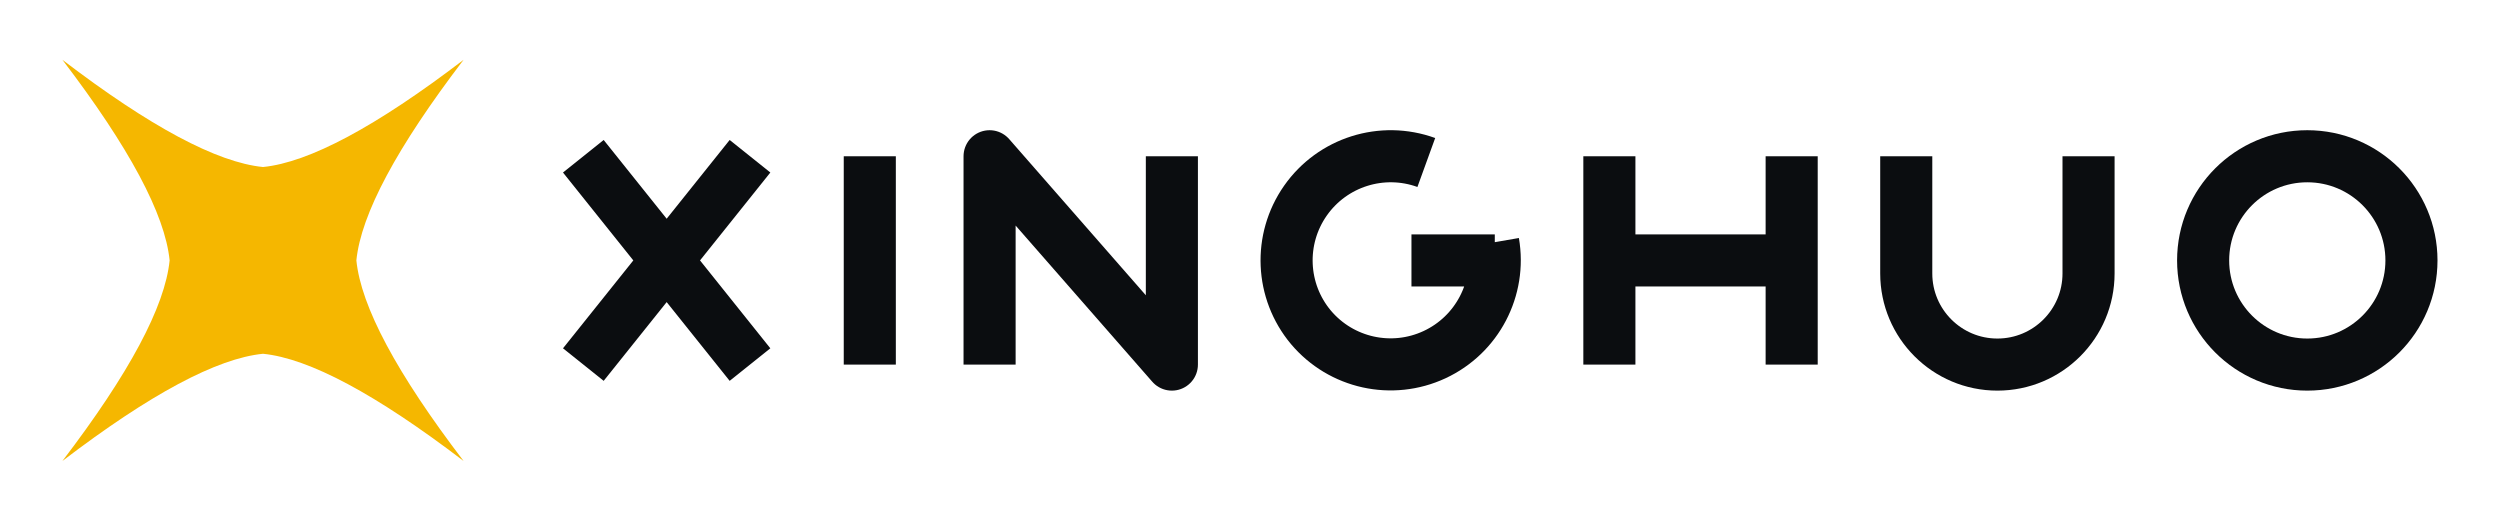
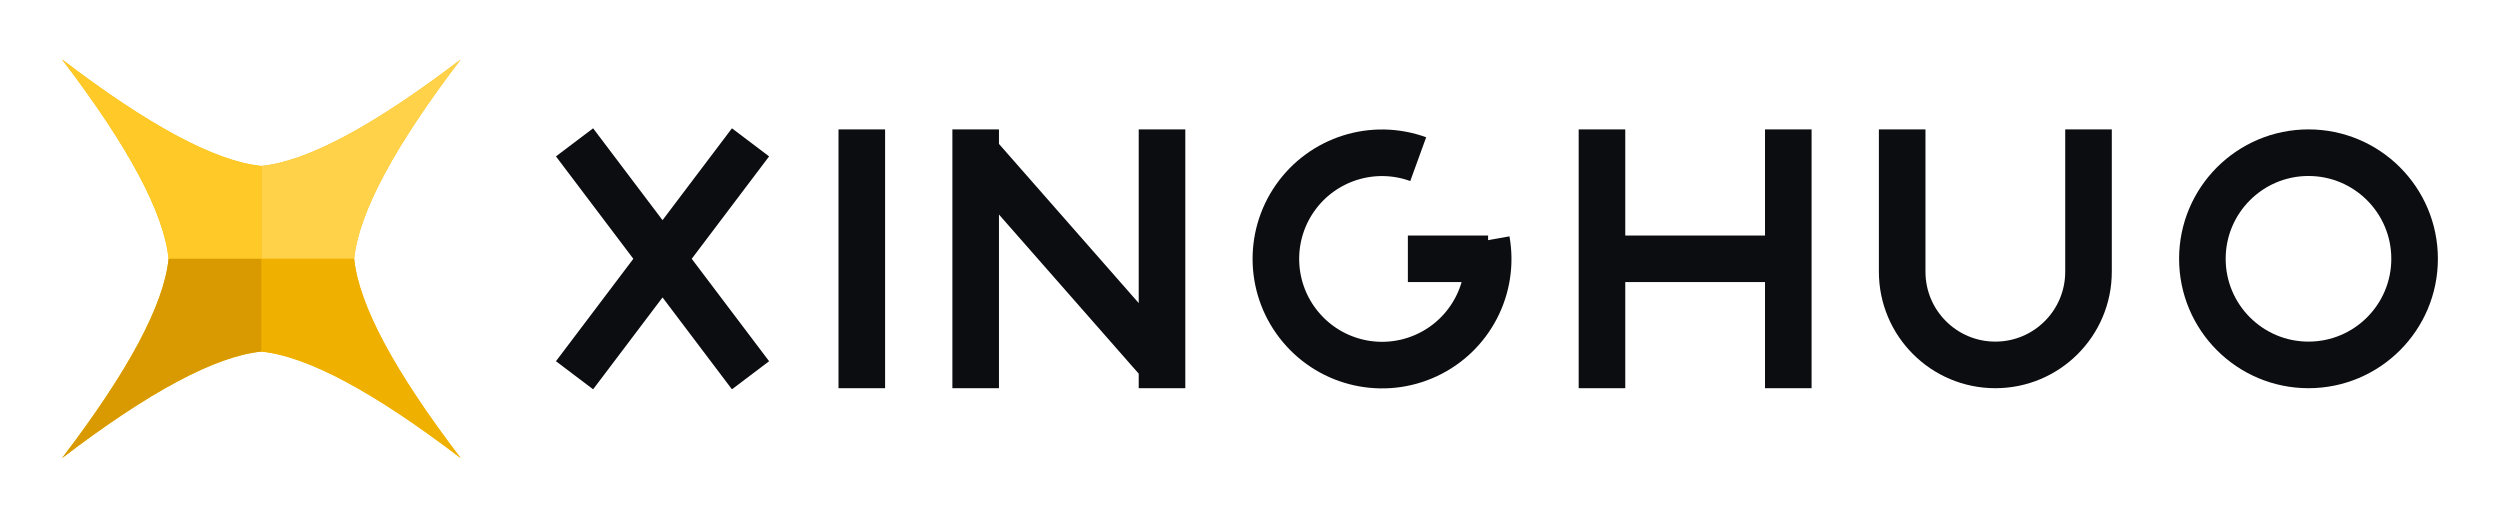
- <svg xmlns="http://www.w3.org/2000/svg" viewBox="0 0 960 200" width="960" height="200" role="img" aria-labelledby="title">
-   <g fill="none" stroke="#0B0D10" stroke-width="20" stroke-linejoin="round" transform="translate(214 50)">
-     <path d="M10 10 L74 90 M74 10 L10 90" />
-     <path d="M120 10 V90" />
-     <path d="M166 90 V10 L236 90 V10" />
-     <path d="M333.7 12.4 A40 40 0 0 0 289.4 75.7 A40 40 0 0 0 359.4 43.1 M360 50 H328" />
-     <path d="M404 10 V90 M474 10 V90 M404 50 H474" />
-     <path d="M518 10 V55 A35 35 0 0 0 588 55 V10" />
-     <circle cx="672" cy="50" r="40" />
+ <svg xmlns="http://www.w3.org/2000/svg" viewBox="0 0 966 200" width="966" height="200" role="img" aria-labelledby="title">
+   <g fill="none" stroke="#0B0D10" stroke-width="18" stroke-linejoin="round" transform="translate(214 50)">
+     <path d="M8 5 L76 95 M76 5 L8 95" />
+     <path d="M119 0 V100" />
+     <path d="M163 0 V100 M235 0 V100 M163 9 L235 91" />
+     <path d="M334 11.5 A41 41 0 0 0 288.6 76.4 A41 41 0 0 0 360.4 42.9 M361 50 H330" />
+     <path d="M405 0 V100 M477 0 V100 M405 50 H477" />
+     <path d="M521 0 V55 A36 36 0 0 0 593 55 V0" />
+     <circle cx="678" cy="50" r="41" />
  </g>
-   <path fill="#F5B700" d="M244 12 Q186 88 182 128 Q186 168 244 244 Q168 186 128 182 Q88 186 12 244 Q70 168 74 128 Q70 88 12 12 Q88 70 128 74 Q168 70 244 12 Z" transform="translate(16 15) scale(0.664)" />
+   <g transform="translate(16 15) scale(0.664)">
+     <path fill="#F5B700" d="M244 12 Q186 88 182 128 Q186 168 244 244 Q168 186 128 182 Q88 186 12 244 Q70 168 74 128 Q70 88 12 12 Q88 70 128 74 Q168 70 244 12 Z" />
+     <path fill="#FFD24A" d="M128 128 L128 74 Q168 70 244 12 Q186 88 182 128 Z" />
+     <path fill="#FFC928" d="M128 128 L74 128 Q70 88 12 12 Q88 70 128 74 Z" />
+     <path fill="#F0B000" d="M128 128 L182 128 Q186 168 244 244 Q168 186 128 182 Z" />
+     <path fill="#D89A00" d="M128 128 L128 182 Q88 186 12 244 Q70 168 74 128 Z" />
+   </g>
</svg>
